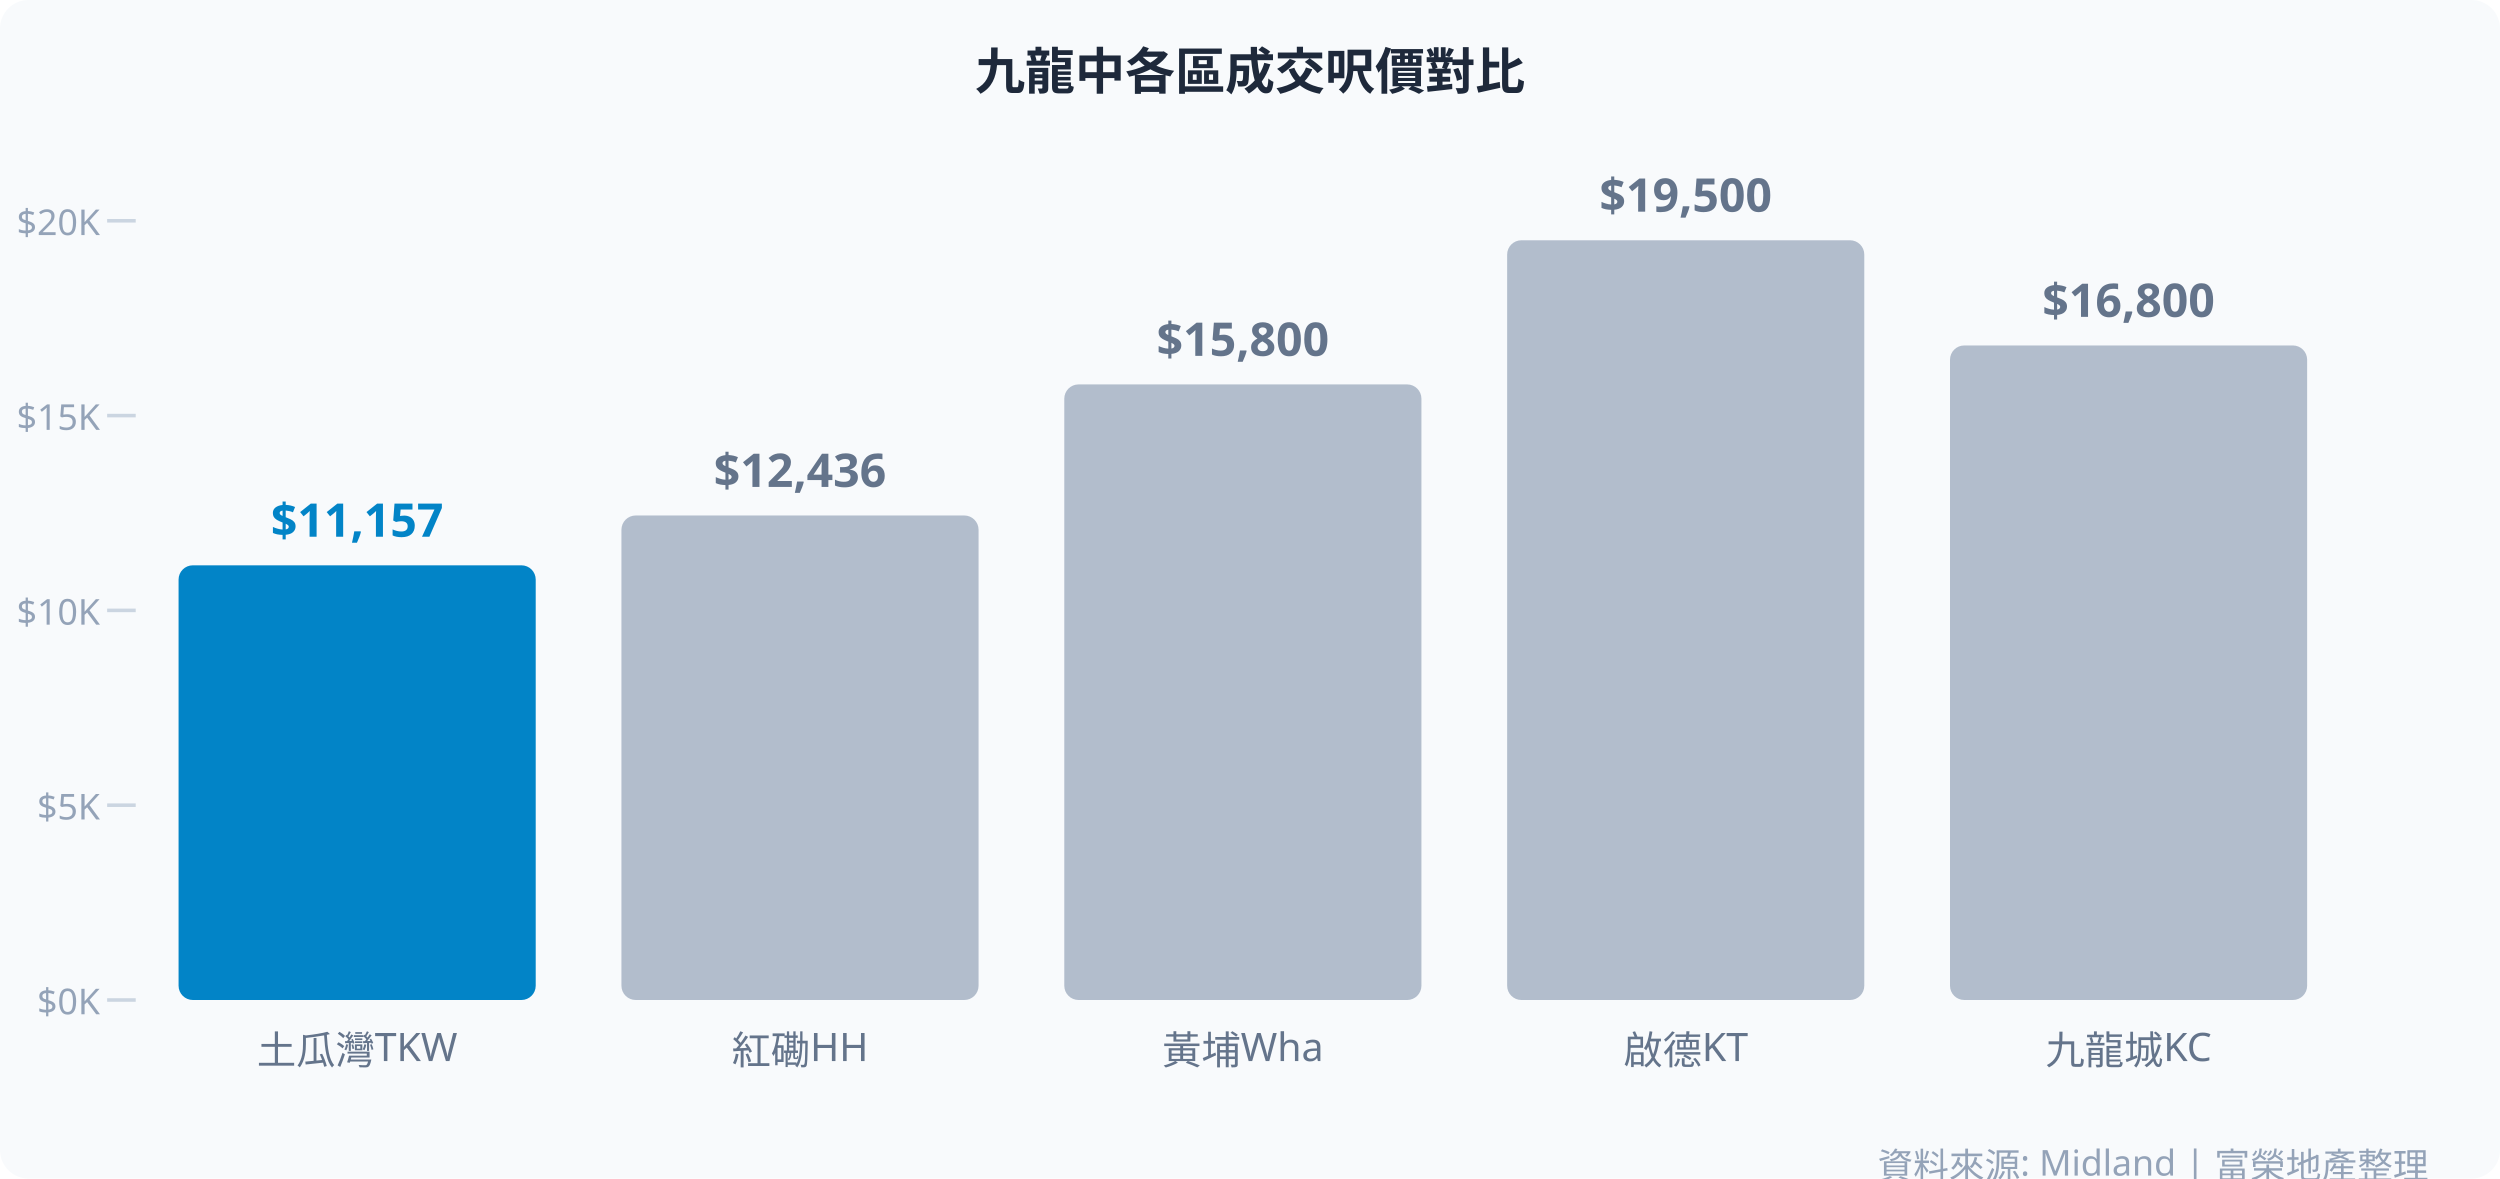
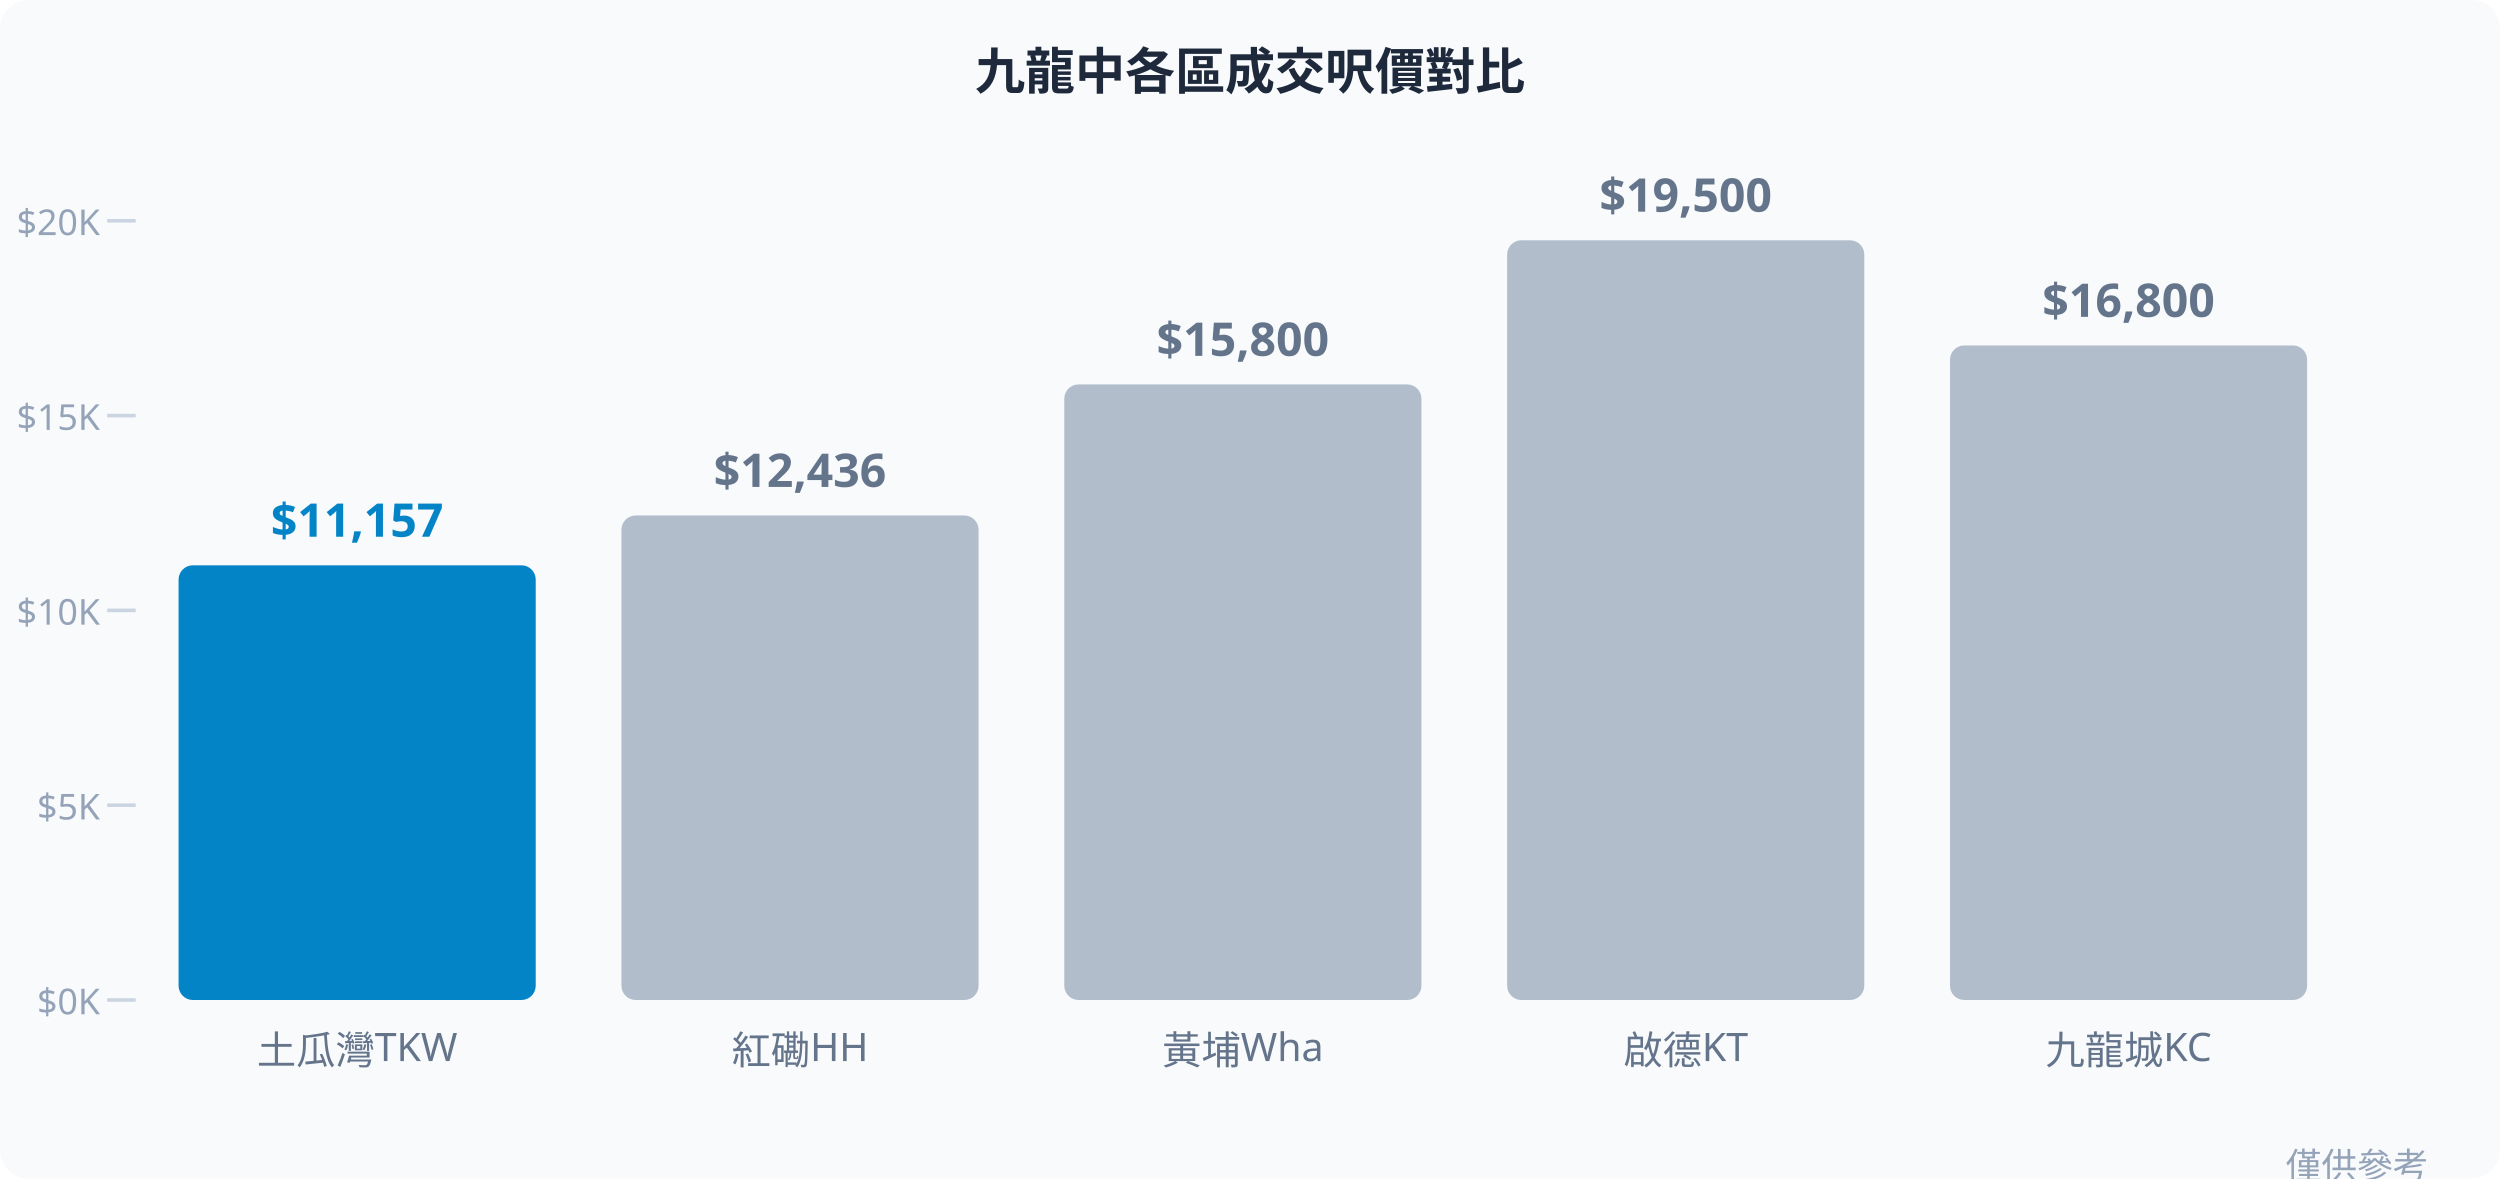
<svg xmlns="http://www.w3.org/2000/svg" viewBox="0 0 700 330" width="700" height="330">
  <rect width="700" height="330" fill="#f8fafc" rx="8" />
  <text x="350" y="25" font-family="'Noto Sans TC','Segoe UI',sans-serif" font-size="14" font-weight="700" fill="#1e293b" text-anchor="middle">九龍中各區成交呎價對比</text>
  <line x1="30" y1="280" x2="38" y2="280" stroke="#cbd5e1" stroke-width="1" />
  <text x="28" y="284" font-family="'Segoe UI',sans-serif" font-size="10" fill="#94a3b8" text-anchor="end">$0K</text>
  <line x1="30" y1="225.455" x2="38" y2="225.455" stroke="#cbd5e1" stroke-width="1" />
  <text x="28" y="229.455" font-family="'Segoe UI',sans-serif" font-size="10" fill="#94a3b8" text-anchor="end">$5K</text>
  <line x1="30" y1="170.909" x2="38" y2="170.909" stroke="#cbd5e1" stroke-width="1" />
  <text x="28" y="174.909" font-family="'Segoe UI',sans-serif" font-size="10" fill="#94a3b8" text-anchor="end">$10K</text>
  <line x1="30" y1="116.364" x2="38" y2="116.364" stroke="#cbd5e1" stroke-width="1" />
  <text x="28" y="120.364" font-family="'Segoe UI',sans-serif" font-size="10" fill="#94a3b8" text-anchor="end">$15K</text>
  <line x1="30" y1="61.818" x2="38" y2="61.818" stroke="#cbd5e1" stroke-width="1" />
  <text x="28" y="65.818" font-family="'Segoe UI',sans-serif" font-size="10" fill="#94a3b8" text-anchor="end">$20K</text>
  <rect x="50" y="158.287" width="100" height="121.713" rx="4" fill="#0284c7" opacity="1" />
  <rect x="174" y="144.335" width="100" height="135.665" rx="4" fill="#94a3b8" opacity="0.7" />
  <rect x="298" y="107.636" width="100" height="172.364" rx="4" fill="#94a3b8" opacity="0.7" />
  <rect x="422" y="67.273" width="100" height="212.727" rx="4" fill="#94a3b8" opacity="0.7" />
  <rect x="546" y="96.727" width="100" height="183.273" rx="4" fill="#94a3b8" opacity="0.7" />
  <text x="100" y="298" font-family="'Noto Sans TC','Segoe UI',sans-serif" font-size="11" fill="#64748b" text-anchor="middle">土瓜灣
TKW</text>
  <text x="224" y="298" font-family="'Noto Sans TC','Segoe UI',sans-serif" font-size="11" fill="#64748b" text-anchor="middle">紅磡
HH</text>
  <text x="348" y="298" font-family="'Noto Sans TC','Segoe UI',sans-serif" font-size="11" fill="#64748b" text-anchor="middle">黃埔
Wha</text>
  <text x="472" y="298" font-family="'Noto Sans TC','Segoe UI',sans-serif" font-size="11" fill="#64748b" text-anchor="middle">啟德
KT</text>
  <text x="596" y="298" font-family="'Noto Sans TC','Segoe UI',sans-serif" font-size="11" fill="#64748b" text-anchor="middle">九龍城
KC</text>
  <text x="100" y="150.287" font-family="'Segoe UI',sans-serif" font-size="13" font-weight="600" fill="#0284c7" text-anchor="middle">$11,157</text>
  <text x="224" y="136.335" font-family="'Segoe UI',sans-serif" font-size="13" font-weight="600" fill="#64748b" text-anchor="middle">$12,436</text>
  <text x="348" y="99.636" font-family="'Segoe UI',sans-serif" font-size="13" font-weight="600" fill="#64748b" text-anchor="middle">$15,800</text>
  <text x="472" y="59.273" font-family="'Segoe UI',sans-serif" font-size="13" font-weight="600" fill="#64748b" text-anchor="middle">$19,500</text>
  <text x="596" y="88.727" font-family="'Segoe UI',sans-serif" font-size="13" font-weight="600" fill="#64748b" text-anchor="middle">$16,800</text>
-   <text x="680" y="330" font-family="'Noto Sans TC','Segoe UI',sans-serif" font-size="10" fill="#94a3b8" text-anchor="end">資料來源: Midland | 富榮地產整理</text>
+   <text x="680" y="330" font-family="'Noto Sans TC','Segoe UI',sans-serif" font-size="10" fill="#94a3b8" text-anchor="end">僅供參考</text>
</svg>
